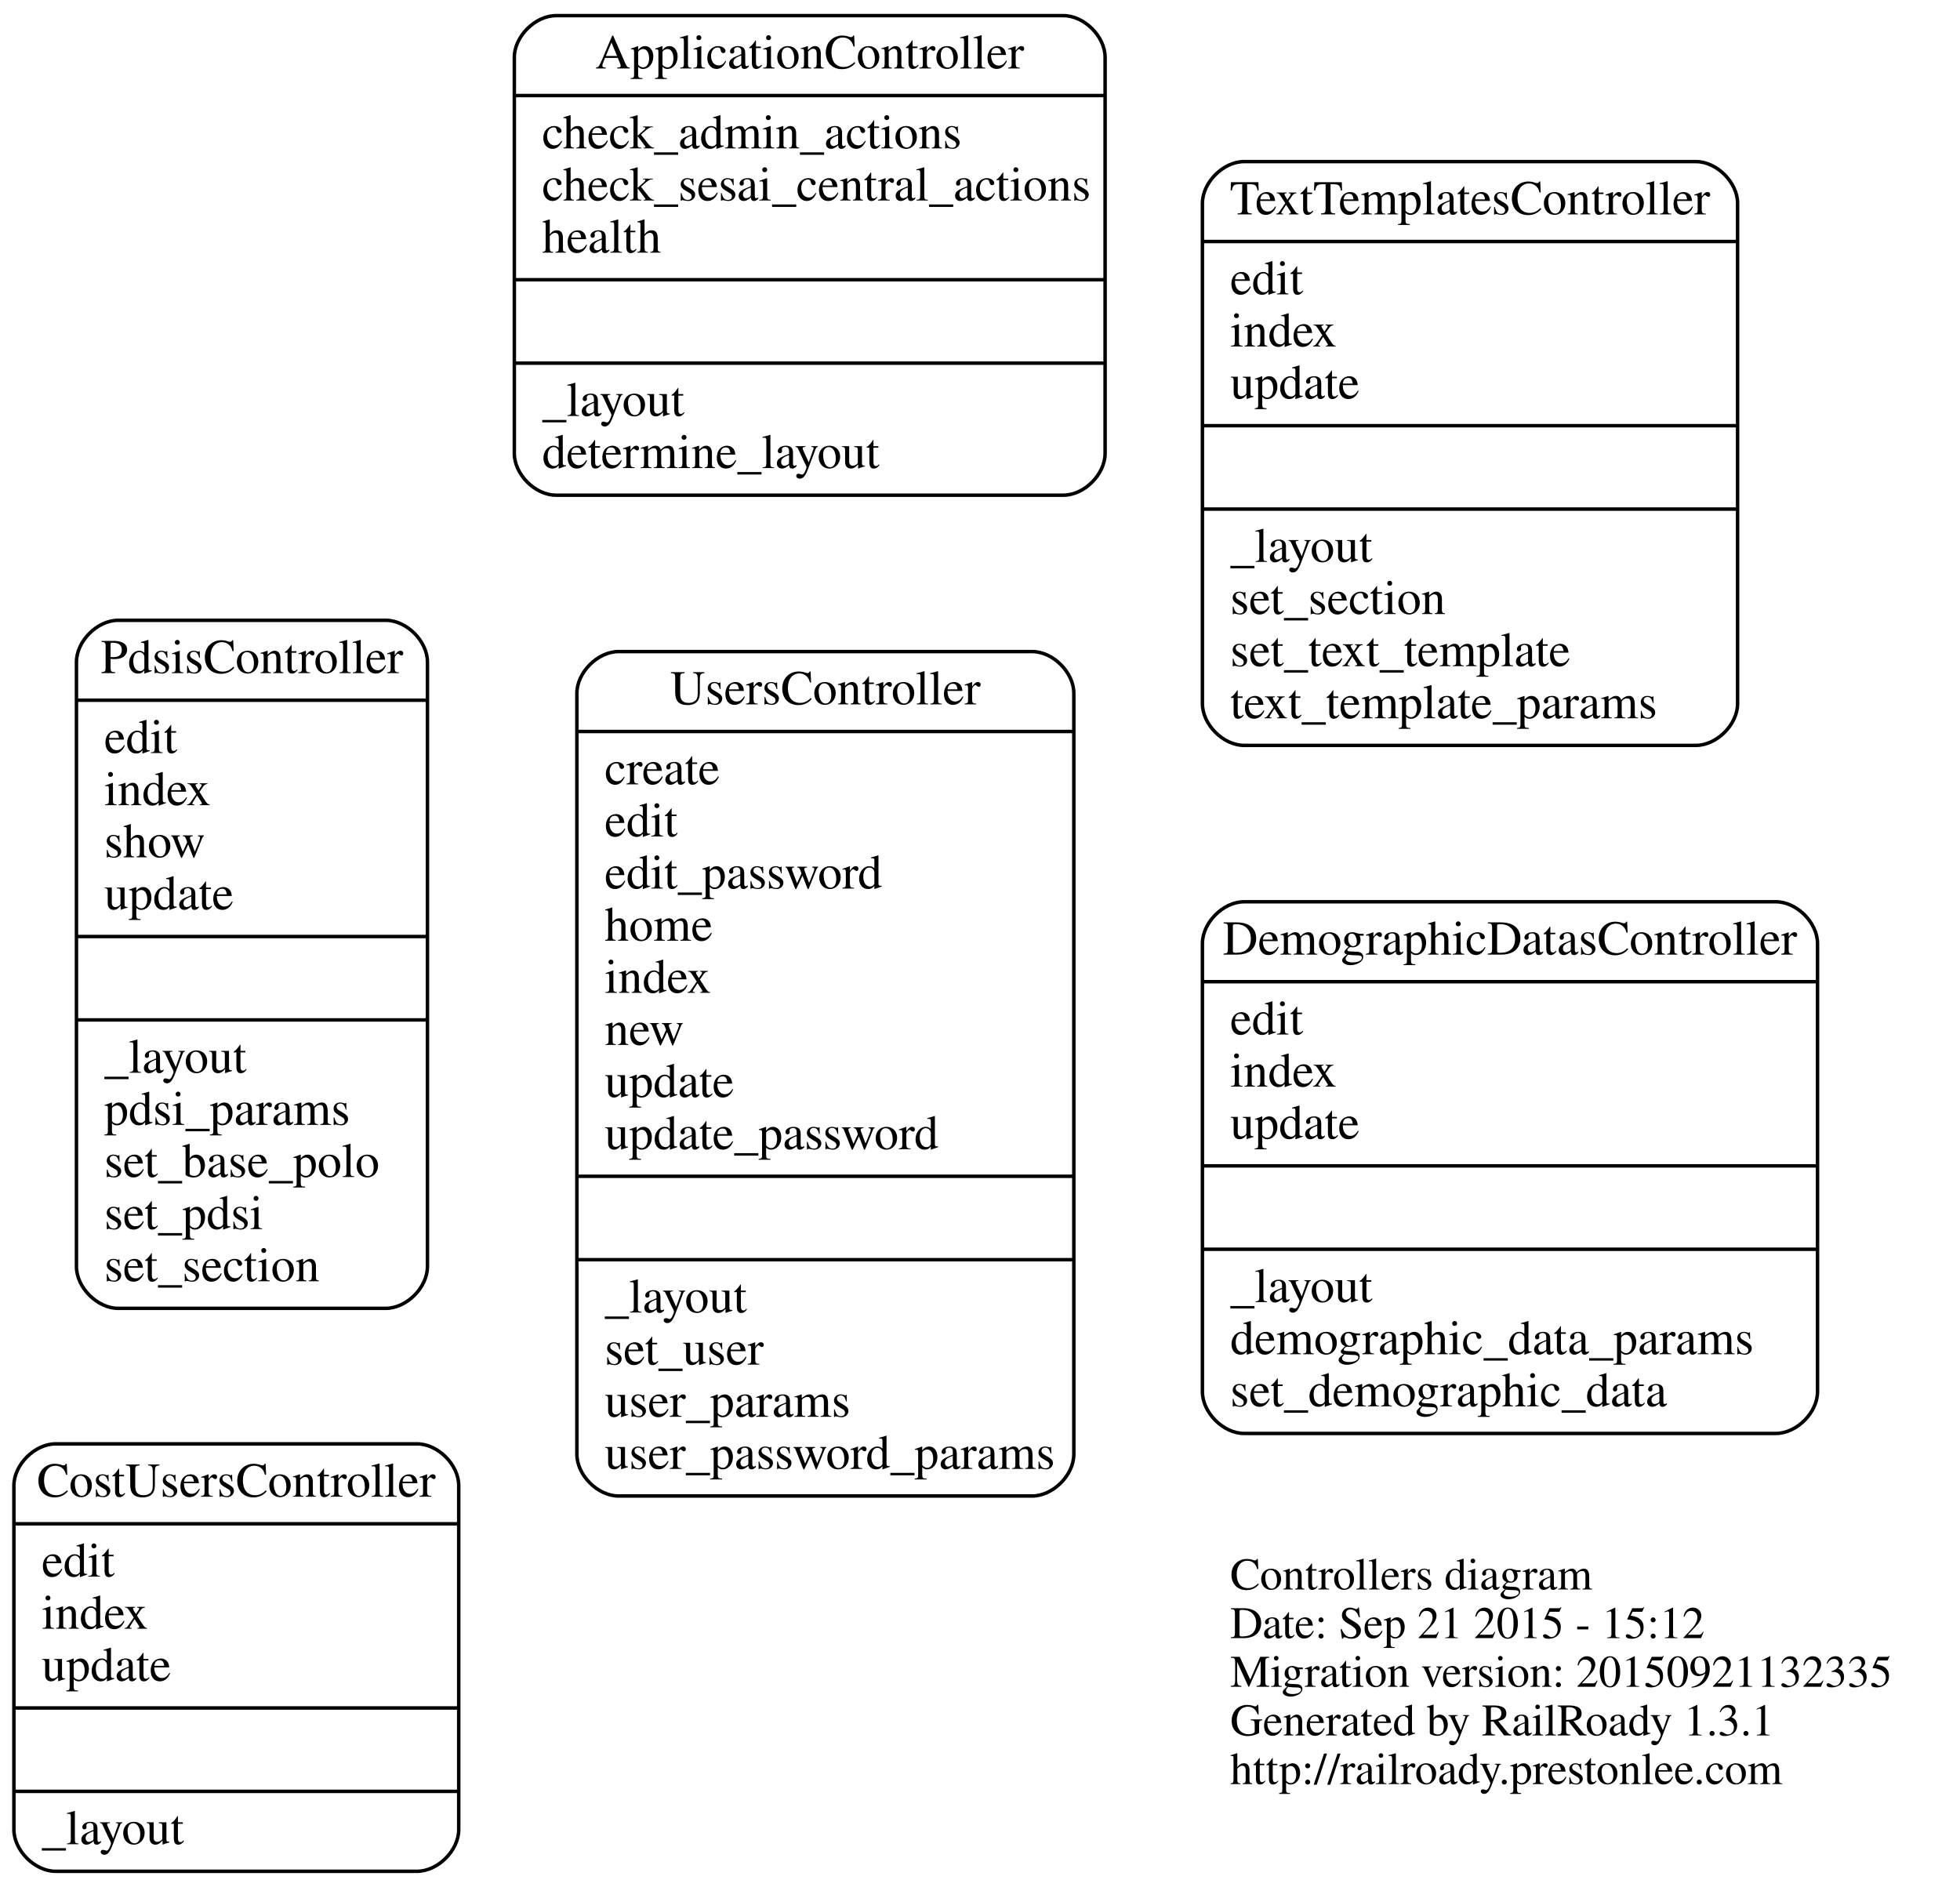
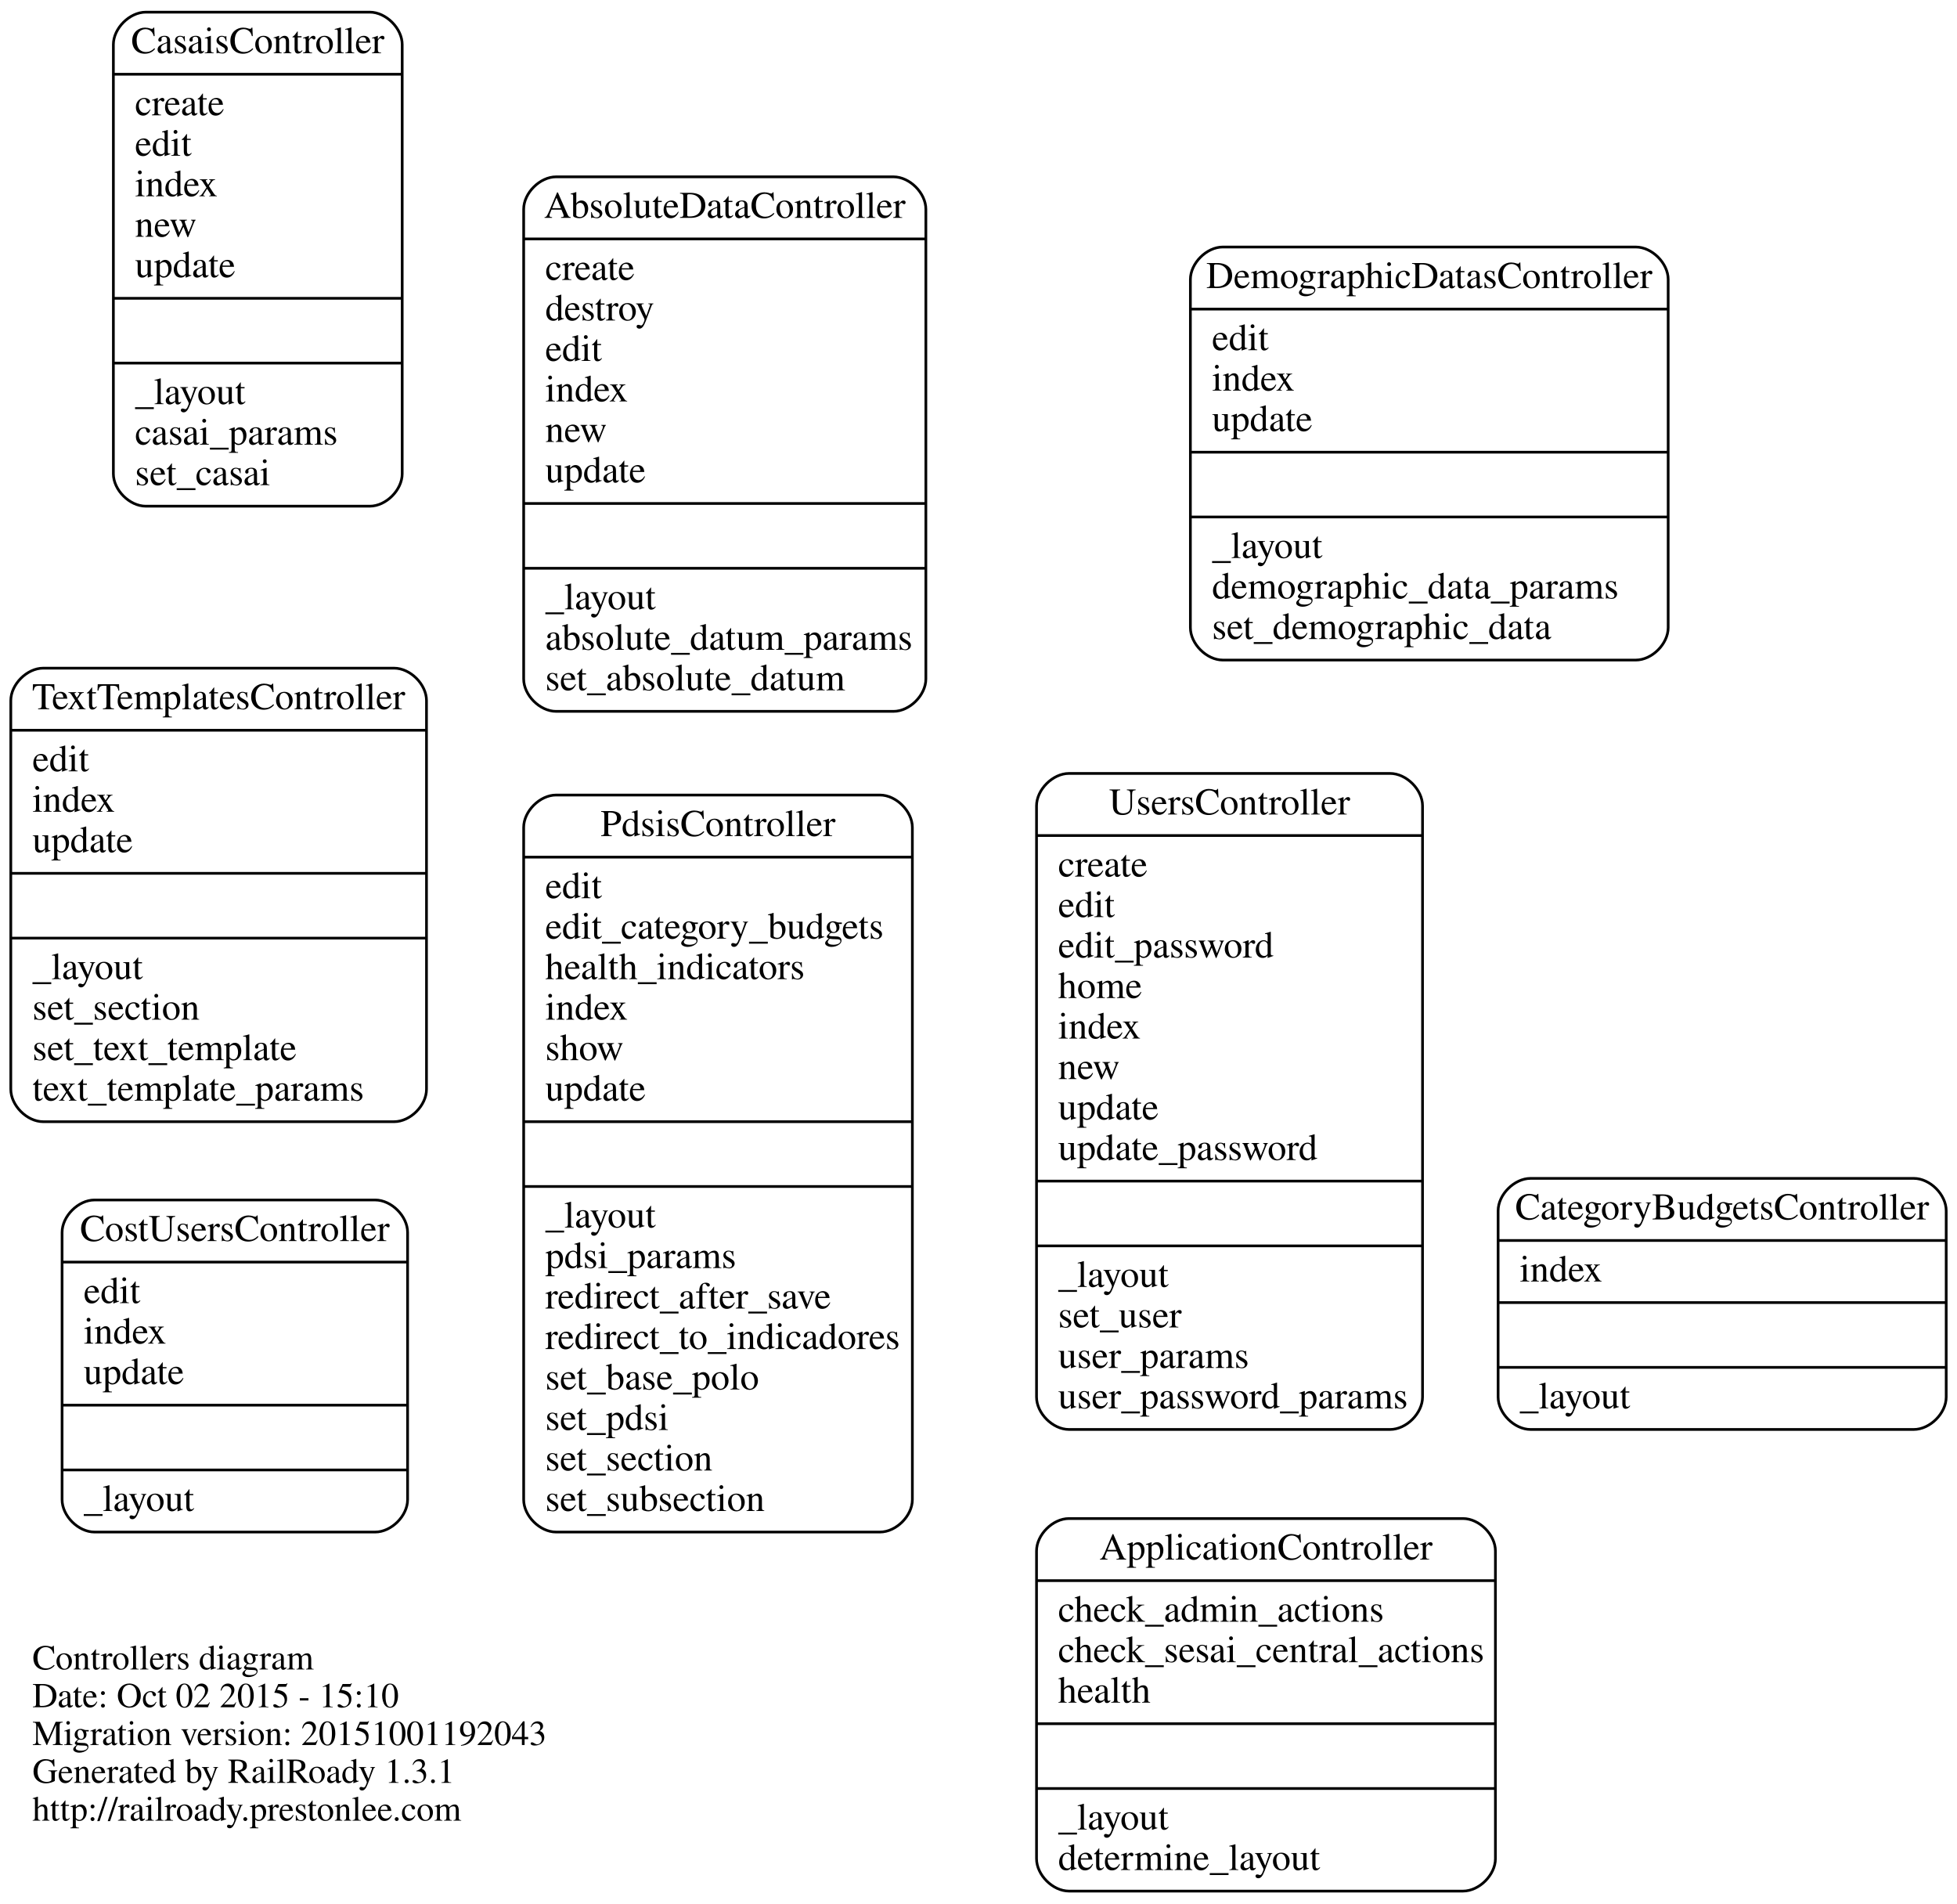
- <svg xmlns="http://www.w3.org/2000/svg" width="564pt" height="543pt" viewBox="0.00 0.00 564.00 543.00">
-   <g id="graph0" class="graph" transform="scale(1 1) rotate(0) translate(4 539)">
-     <polygon fill="none" stroke="none" points="-4,4 -4,-539 560,-539 560,4 -4,4" />
+ <svg xmlns="http://www.w3.org/2000/svg" width="725pt" height="705pt" viewBox="0.00 0.00 725.00 705.00">
+   <g id="graph0" class="graph" transform="scale(1 1) rotate(0) translate(4 701)">
+     <polygon fill="none" stroke="none" points="-4,4 -4,-701 721,-701 721,4 -4,4" />
    <g id="node1" class="node">
-       <text text-anchor="start" x="350" y="-81.6" font-family="Times,serif" font-size="13.00">Controllers diagram</text>
-       <text text-anchor="start" x="350" y="-67.6" font-family="Times,serif" font-size="13.00">Date: Sep 21 2015 - 15:12</text>
-       <text text-anchor="start" x="350" y="-53.6" font-family="Times,serif" font-size="13.00">Migration version: 20150921132335</text>
-       <text text-anchor="start" x="350" y="-39.6" font-family="Times,serif" font-size="13.00">Generated by RailRoady 1.3.1</text>
-       <text text-anchor="start" x="350" y="-25.6" font-family="Times,serif" font-size="13.00">http://railroady.prestonlee.com</text>
+       <text text-anchor="start" x="8" y="-82.6" font-family="Times,serif" font-size="13.00">Controllers diagram</text>
+       <text text-anchor="start" x="8" y="-68.6" font-family="Times,serif" font-size="13.00">Date: Oct 02 2015 - 15:10</text>
+       <text text-anchor="start" x="8" y="-54.6" font-family="Times,serif" font-size="13.00">Migration version: 20151001192043</text>
+       <text text-anchor="start" x="8" y="-40.6" font-family="Times,serif" font-size="13.00">Generated by RailRoady 1.3.1</text>
+       <text text-anchor="start" x="8" y="-26.6" font-family="Times,serif" font-size="13.00">http://railroady.prestonlee.com</text>
    </g>
    <g id="node2" class="node">
-       <path fill="none" stroke="black" d="M156,-396.5C156,-396.5 302,-396.5 302,-396.5 308,-396.5 314,-402.5 314,-408.5 314,-408.5 314,-522.5 314,-522.5 314,-528.5 308,-534.5 302,-534.5 302,-534.5 156,-534.5 156,-534.5 150,-534.5 144,-528.5 144,-522.5 144,-522.5 144,-408.5 144,-408.5 144,-402.5 150,-396.5 156,-396.5" />
-       <text text-anchor="middle" x="229" y="-519.3" font-family="Times,serif" font-size="14.00">ApplicationController</text>
-       <polyline fill="none" stroke="black" points="144,-511.5 314,-511.5 " />
-       <text text-anchor="start" x="152" y="-496.3" font-family="Times,serif" font-size="14.00">check_admin_actions</text>
-       <text text-anchor="start" x="152" y="-481.3" font-family="Times,serif" font-size="14.00">check_sesai_central_actions</text>
-       <text text-anchor="start" x="152" y="-466.3" font-family="Times,serif" font-size="14.00">health</text>
-       <polyline fill="none" stroke="black" points="144,-458.5 314,-458.5 " />
-       <polyline fill="none" stroke="black" points="144,-434.5 314,-434.5 " />
-       <text text-anchor="start" x="152" y="-419.3" font-family="Times,serif" font-size="14.00">_layout</text>
-       <text text-anchor="start" x="152" y="-404.3" font-family="Times,serif" font-size="14.00">determine_layout</text>
+       <path fill="none" stroke="black" d="M392,-0.5C392,-0.5 538,-0.5 538,-0.5 544,-0.5 550,-6.5 550,-12.5 550,-12.5 550,-126.5 550,-126.5 550,-132.5 544,-138.5 538,-138.5 538,-138.5 392,-138.5 392,-138.5 386,-138.5 380,-132.5 380,-126.5 380,-126.5 380,-12.5 380,-12.5 380,-6.5 386,-0.5 392,-0.5" />
+       <text text-anchor="middle" x="465" y="-123.3" font-family="Times,serif" font-size="14.00">ApplicationController</text>
+       <polyline fill="none" stroke="black" points="380,-115.5 550,-115.5 " />
+       <text text-anchor="start" x="388" y="-100.3" font-family="Times,serif" font-size="14.00">check_admin_actions</text>
+       <text text-anchor="start" x="388" y="-85.3" font-family="Times,serif" font-size="14.00">check_sesai_central_actions</text>
+       <text text-anchor="start" x="388" y="-70.3" font-family="Times,serif" font-size="14.00">health</text>
+       <polyline fill="none" stroke="black" points="380,-62.5 550,-62.5 " />
+       <polyline fill="none" stroke="black" points="380,-38.5 550,-38.5 " />
+       <text text-anchor="start" x="388" y="-23.3" font-family="Times,serif" font-size="14.00">_layout</text>
+       <text text-anchor="start" x="388" y="-8.3" font-family="Times,serif" font-size="14.00">determine_layout</text>
    </g>
    <g id="node3" class="node">
-       <path fill="none" stroke="black" d="M174,-108.5C174,-108.5 293,-108.5 293,-108.5 299,-108.5 305,-114.5 305,-120.5 305,-120.5 305,-339.5 305,-339.5 305,-345.5 299,-351.5 293,-351.5 293,-351.5 174,-351.5 174,-351.5 168,-351.5 162,-345.5 162,-339.5 162,-339.5 162,-120.5 162,-120.5 162,-114.5 168,-108.5 174,-108.5" />
-       <text text-anchor="middle" x="233.5" y="-336.3" font-family="Times,serif" font-size="14.00">UsersController</text>
-       <polyline fill="none" stroke="black" points="162,-328.5 305,-328.5 " />
-       <text text-anchor="start" x="170" y="-313.3" font-family="Times,serif" font-size="14.00">create</text>
-       <text text-anchor="start" x="170" y="-298.3" font-family="Times,serif" font-size="14.00">edit</text>
-       <text text-anchor="start" x="170" y="-283.3" font-family="Times,serif" font-size="14.00">edit_password</text>
-       <text text-anchor="start" x="170" y="-268.3" font-family="Times,serif" font-size="14.00">home</text>
-       <text text-anchor="start" x="170" y="-253.3" font-family="Times,serif" font-size="14.00">index</text>
-       <text text-anchor="start" x="170" y="-238.3" font-family="Times,serif" font-size="14.00">new</text>
-       <text text-anchor="start" x="170" y="-223.3" font-family="Times,serif" font-size="14.00">update</text>
-       <text text-anchor="start" x="170" y="-208.3" font-family="Times,serif" font-size="14.00">update_password</text>
-       <polyline fill="none" stroke="black" points="162,-200.5 305,-200.5 " />
-       <polyline fill="none" stroke="black" points="162,-176.5 305,-176.5 " />
-       <text text-anchor="start" x="170" y="-161.3" font-family="Times,serif" font-size="14.00">_layout</text>
-       <text text-anchor="start" x="170" y="-146.3" font-family="Times,serif" font-size="14.00">set_user</text>
-       <text text-anchor="start" x="170" y="-131.3" font-family="Times,serif" font-size="14.00">user_params</text>
-       <text text-anchor="start" x="170" y="-116.3" font-family="Times,serif" font-size="14.00">user_password_params</text>
+       <path fill="none" stroke="black" d="M50,-513.5C50,-513.5 133,-513.5 133,-513.5 139,-513.5 145,-519.5 145,-525.5 145,-525.5 145,-684.5 145,-684.5 145,-690.5 139,-696.5 133,-696.5 133,-696.5 50,-696.5 50,-696.5 44,-696.5 38,-690.5 38,-684.5 38,-684.5 38,-525.5 38,-525.5 38,-519.5 44,-513.5 50,-513.5" />
+       <text text-anchor="middle" x="91.5" y="-681.3" font-family="Times,serif" font-size="14.00">CasaisController</text>
+       <polyline fill="none" stroke="black" points="38,-673.5 145,-673.5 " />
+       <text text-anchor="start" x="46" y="-658.3" font-family="Times,serif" font-size="14.00">create</text>
+       <text text-anchor="start" x="46" y="-643.3" font-family="Times,serif" font-size="14.00">edit</text>
+       <text text-anchor="start" x="46" y="-628.3" font-family="Times,serif" font-size="14.00">index</text>
+       <text text-anchor="start" x="46" y="-613.3" font-family="Times,serif" font-size="14.00">new</text>
+       <text text-anchor="start" x="46" y="-598.3" font-family="Times,serif" font-size="14.00">update</text>
+       <polyline fill="none" stroke="black" points="38,-590.5 145,-590.5 " />
+       <polyline fill="none" stroke="black" points="38,-566.5 145,-566.5 " />
+       <text text-anchor="start" x="46" y="-551.3" font-family="Times,serif" font-size="14.00">_layout</text>
+       <text text-anchor="start" x="46" y="-536.3" font-family="Times,serif" font-size="14.00">casai_params</text>
+       <text text-anchor="start" x="46" y="-521.3" font-family="Times,serif" font-size="14.00">set_casai</text>
    </g>
    <g id="node4" class="node">
-       <path fill="none" stroke="black" d="M354,-126.5C354,-126.5 507,-126.5 507,-126.5 513,-126.5 519,-132.5 519,-138.5 519,-138.5 519,-267.5 519,-267.5 519,-273.5 513,-279.5 507,-279.5 507,-279.5 354,-279.5 354,-279.5 348,-279.5 342,-273.5 342,-267.5 342,-267.5 342,-138.5 342,-138.5 342,-132.5 348,-126.5 354,-126.5" />
-       <text text-anchor="middle" x="430.5" y="-264.3" font-family="Times,serif" font-size="14.00">DemographicDatasController</text>
-       <polyline fill="none" stroke="black" points="342,-256.5 519,-256.5 " />
-       <text text-anchor="start" x="350" y="-241.3" font-family="Times,serif" font-size="14.00">edit</text>
-       <text text-anchor="start" x="350" y="-226.3" font-family="Times,serif" font-size="14.00">index</text>
-       <text text-anchor="start" x="350" y="-211.3" font-family="Times,serif" font-size="14.00">update</text>
-       <polyline fill="none" stroke="black" points="342,-203.5 519,-203.5 " />
-       <polyline fill="none" stroke="black" points="342,-179.5 519,-179.5 " />
-       <text text-anchor="start" x="350" y="-164.3" font-family="Times,serif" font-size="14.00">_layout</text>
-       <text text-anchor="start" x="350" y="-149.3" font-family="Times,serif" font-size="14.00">demographic_data_params</text>
-       <text text-anchor="start" x="350" y="-134.3" font-family="Times,serif" font-size="14.00">set_demographic_data</text>
+       <path fill="none" stroke="black" d="M392,-171.5C392,-171.5 511,-171.5 511,-171.5 517,-171.5 523,-177.5 523,-183.5 523,-183.5 523,-402.5 523,-402.5 523,-408.5 517,-414.5 511,-414.5 511,-414.5 392,-414.5 392,-414.5 386,-414.5 380,-408.5 380,-402.5 380,-402.5 380,-183.5 380,-183.5 380,-177.5 386,-171.5 392,-171.5" />
+       <text text-anchor="middle" x="451.5" y="-399.3" font-family="Times,serif" font-size="14.00">UsersController</text>
+       <polyline fill="none" stroke="black" points="380,-391.5 523,-391.5 " />
+       <text text-anchor="start" x="388" y="-376.3" font-family="Times,serif" font-size="14.00">create</text>
+       <text text-anchor="start" x="388" y="-361.3" font-family="Times,serif" font-size="14.00">edit</text>
+       <text text-anchor="start" x="388" y="-346.3" font-family="Times,serif" font-size="14.00">edit_password</text>
+       <text text-anchor="start" x="388" y="-331.3" font-family="Times,serif" font-size="14.00">home</text>
+       <text text-anchor="start" x="388" y="-316.3" font-family="Times,serif" font-size="14.00">index</text>
+       <text text-anchor="start" x="388" y="-301.3" font-family="Times,serif" font-size="14.00">new</text>
+       <text text-anchor="start" x="388" y="-286.3" font-family="Times,serif" font-size="14.00">update</text>
+       <text text-anchor="start" x="388" y="-271.3" font-family="Times,serif" font-size="14.00">update_password</text>
+       <polyline fill="none" stroke="black" points="380,-263.5 523,-263.5 " />
+       <polyline fill="none" stroke="black" points="380,-239.5 523,-239.5 " />
+       <text text-anchor="start" x="388" y="-224.3" font-family="Times,serif" font-size="14.00">_layout</text>
+       <text text-anchor="start" x="388" y="-209.3" font-family="Times,serif" font-size="14.00">set_user</text>
+       <text text-anchor="start" x="388" y="-194.3" font-family="Times,serif" font-size="14.00">user_params</text>
+       <text text-anchor="start" x="388" y="-179.3" font-family="Times,serif" font-size="14.00">user_password_params</text>
    </g>
    <g id="node5" class="node">
-       <path fill="none" stroke="black" d="M354,-324.5C354,-324.5 484,-324.5 484,-324.5 490,-324.5 496,-330.5 496,-336.5 496,-336.5 496,-480.5 496,-480.5 496,-486.5 490,-492.5 484,-492.5 484,-492.5 354,-492.5 354,-492.5 348,-492.5 342,-486.5 342,-480.5 342,-480.5 342,-336.5 342,-336.5 342,-330.5 348,-324.5 354,-324.5" />
-       <text text-anchor="middle" x="419" y="-477.3" font-family="Times,serif" font-size="14.00">TextTemplatesController</text>
-       <polyline fill="none" stroke="black" points="342,-469.5 496,-469.5 " />
-       <text text-anchor="start" x="350" y="-454.3" font-family="Times,serif" font-size="14.00">edit</text>
-       <text text-anchor="start" x="350" y="-439.3" font-family="Times,serif" font-size="14.00">index</text>
-       <text text-anchor="start" x="350" y="-424.3" font-family="Times,serif" font-size="14.00">update</text>
-       <polyline fill="none" stroke="black" points="342,-416.5 496,-416.5 " />
-       <polyline fill="none" stroke="black" points="342,-392.5 496,-392.5 " />
-       <text text-anchor="start" x="350" y="-377.3" font-family="Times,serif" font-size="14.00">_layout</text>
-       <text text-anchor="start" x="350" y="-362.3" font-family="Times,serif" font-size="14.00">set_section</text>
-       <text text-anchor="start" x="350" y="-347.3" font-family="Times,serif" font-size="14.00">set_text_template</text>
-       <text text-anchor="start" x="350" y="-332.3" font-family="Times,serif" font-size="14.00">text_template_params</text>
+       <path fill="none" stroke="black" d="M563,-171.5C563,-171.5 705,-171.5 705,-171.5 711,-171.5 717,-177.5 717,-183.5 717,-183.5 717,-252.5 717,-252.5 717,-258.5 711,-264.5 705,-264.5 705,-264.5 563,-264.5 563,-264.5 557,-264.5 551,-258.5 551,-252.5 551,-252.5 551,-183.5 551,-183.5 551,-177.5 557,-171.5 563,-171.5" />
+       <text text-anchor="middle" x="634" y="-249.3" font-family="Times,serif" font-size="14.00">CategoryBudgetsController</text>
+       <polyline fill="none" stroke="black" points="551,-241.5 717,-241.5 " />
+       <text text-anchor="start" x="559" y="-226.3" font-family="Times,serif" font-size="14.00">index</text>
+       <polyline fill="none" stroke="black" points="551,-218.5 717,-218.5 " />
+       <polyline fill="none" stroke="black" points="551,-194.5 717,-194.5 " />
+       <text text-anchor="start" x="559" y="-179.3" font-family="Times,serif" font-size="14.00">_layout</text>
    </g>
    <g id="node6" class="node">
-       <path fill="none" stroke="black" d="M12,-0.5C12,-0.5 116,-0.5 116,-0.5 122,-0.5 128,-6.5 128,-12.5 128,-12.5 128,-111.5 128,-111.5 128,-117.5 122,-123.5 116,-123.5 116,-123.5 12,-123.5 12,-123.5 6,-123.5 0,-117.5 0,-111.5 0,-111.5 0,-12.5 0,-12.5 0,-6.5 6,-0.5 12,-0.5" />
-       <text text-anchor="middle" x="64" y="-108.3" font-family="Times,serif" font-size="14.00">CostUsersController</text>
-       <polyline fill="none" stroke="black" points="0,-100.5 128,-100.5 " />
-       <text text-anchor="start" x="8" y="-85.3" font-family="Times,serif" font-size="14.00">edit</text>
-       <text text-anchor="start" x="8" y="-70.3" font-family="Times,serif" font-size="14.00">index</text>
-       <text text-anchor="start" x="8" y="-55.3" font-family="Times,serif" font-size="14.00">update</text>
-       <polyline fill="none" stroke="black" points="0,-47.5 128,-47.5 " />
-       <polyline fill="none" stroke="black" points="0,-23.5 128,-23.5 " />
-       <text text-anchor="start" x="8" y="-8.3" font-family="Times,serif" font-size="14.00">_layout</text>
+       <path fill="none" stroke="black" d="M449,-456.5C449,-456.5 602,-456.5 602,-456.5 608,-456.5 614,-462.5 614,-468.5 614,-468.5 614,-597.5 614,-597.5 614,-603.5 608,-609.5 602,-609.5 602,-609.5 449,-609.5 449,-609.5 443,-609.5 437,-603.5 437,-597.5 437,-597.5 437,-468.5 437,-468.5 437,-462.5 443,-456.5 449,-456.5" />
+       <text text-anchor="middle" x="525.5" y="-594.3" font-family="Times,serif" font-size="14.00">DemographicDatasController</text>
+       <polyline fill="none" stroke="black" points="437,-586.5 614,-586.5 " />
+       <text text-anchor="start" x="445" y="-571.3" font-family="Times,serif" font-size="14.00">edit</text>
+       <text text-anchor="start" x="445" y="-556.3" font-family="Times,serif" font-size="14.00">index</text>
+       <text text-anchor="start" x="445" y="-541.3" font-family="Times,serif" font-size="14.00">update</text>
+       <polyline fill="none" stroke="black" points="437,-533.5 614,-533.5 " />
+       <polyline fill="none" stroke="black" points="437,-509.5 614,-509.5 " />
+       <text text-anchor="start" x="445" y="-494.3" font-family="Times,serif" font-size="14.00">_layout</text>
+       <text text-anchor="start" x="445" y="-479.3" font-family="Times,serif" font-size="14.00">demographic_data_params</text>
+       <text text-anchor="start" x="445" y="-464.3" font-family="Times,serif" font-size="14.00">set_demographic_data</text>
    </g>
    <g id="node7" class="node">
-       <path fill="none" stroke="black" d="M30,-162.5C30,-162.5 107,-162.5 107,-162.5 113,-162.5 119,-168.5 119,-174.5 119,-174.5 119,-348.5 119,-348.5 119,-354.5 113,-360.5 107,-360.5 107,-360.5 30,-360.5 30,-360.5 24,-360.5 18,-354.5 18,-348.5 18,-348.5 18,-174.5 18,-174.5 18,-168.5 24,-162.5 30,-162.5" />
-       <text text-anchor="middle" x="68.5" y="-345.3" font-family="Times,serif" font-size="14.00">PdsisController</text>
-       <polyline fill="none" stroke="black" points="18,-337.5 119,-337.5 " />
-       <text text-anchor="start" x="26" y="-322.3" font-family="Times,serif" font-size="14.00">edit</text>
-       <text text-anchor="start" x="26" y="-307.3" font-family="Times,serif" font-size="14.00">index</text>
-       <text text-anchor="start" x="26" y="-292.3" font-family="Times,serif" font-size="14.00">show</text>
-       <text text-anchor="start" x="26" y="-277.3" font-family="Times,serif" font-size="14.00">update</text>
-       <polyline fill="none" stroke="black" points="18,-269.5 119,-269.5 " />
-       <polyline fill="none" stroke="black" points="18,-245.5 119,-245.5 " />
-       <text text-anchor="start" x="26" y="-230.3" font-family="Times,serif" font-size="14.00">_layout</text>
-       <text text-anchor="start" x="26" y="-215.3" font-family="Times,serif" font-size="14.00">pdsi_params</text>
-       <text text-anchor="start" x="26" y="-200.3" font-family="Times,serif" font-size="14.00">set_base_polo</text>
-       <text text-anchor="start" x="26" y="-185.3" font-family="Times,serif" font-size="14.00">set_pdsi</text>
-       <text text-anchor="start" x="26" y="-170.3" font-family="Times,serif" font-size="14.00">set_section</text>
+       <path fill="none" stroke="black" d="M12,-285.5C12,-285.5 142,-285.5 142,-285.5 148,-285.5 154,-291.5 154,-297.5 154,-297.5 154,-441.5 154,-441.5 154,-447.5 148,-453.5 142,-453.5 142,-453.5 12,-453.5 12,-453.5 6,-453.5 0,-447.5 0,-441.5 0,-441.5 0,-297.5 0,-297.5 0,-291.5 6,-285.5 12,-285.5" />
+       <text text-anchor="middle" x="77" y="-438.3" font-family="Times,serif" font-size="14.00">TextTemplatesController</text>
+       <polyline fill="none" stroke="black" points="0,-430.5 154,-430.5 " />
+       <text text-anchor="start" x="8" y="-415.3" font-family="Times,serif" font-size="14.00">edit</text>
+       <text text-anchor="start" x="8" y="-400.3" font-family="Times,serif" font-size="14.00">index</text>
+       <text text-anchor="start" x="8" y="-385.3" font-family="Times,serif" font-size="14.00">update</text>
+       <polyline fill="none" stroke="black" points="0,-377.5 154,-377.5 " />
+       <polyline fill="none" stroke="black" points="0,-353.5 154,-353.5 " />
+       <text text-anchor="start" x="8" y="-338.3" font-family="Times,serif" font-size="14.00">_layout</text>
+       <text text-anchor="start" x="8" y="-323.3" font-family="Times,serif" font-size="14.00">set_section</text>
+       <text text-anchor="start" x="8" y="-308.3" font-family="Times,serif" font-size="14.00">set_text_template</text>
+       <text text-anchor="start" x="8" y="-293.3" font-family="Times,serif" font-size="14.00">text_template_params</text>
+     </g>
+     <g id="node8" class="node">
+       <path fill="none" stroke="black" d="M31,-133.5C31,-133.5 135,-133.5 135,-133.5 141,-133.5 147,-139.5 147,-145.5 147,-145.5 147,-244.5 147,-244.5 147,-250.5 141,-256.5 135,-256.5 135,-256.5 31,-256.5 31,-256.5 25,-256.5 19,-250.5 19,-244.5 19,-244.5 19,-145.5 19,-145.5 19,-139.5 25,-133.5 31,-133.5" />
+       <text text-anchor="middle" x="83" y="-241.3" font-family="Times,serif" font-size="14.00">CostUsersController</text>
+       <polyline fill="none" stroke="black" points="19,-233.5 147,-233.5 " />
+       <text text-anchor="start" x="27" y="-218.3" font-family="Times,serif" font-size="14.00">edit</text>
+       <text text-anchor="start" x="27" y="-203.3" font-family="Times,serif" font-size="14.00">index</text>
+       <text text-anchor="start" x="27" y="-188.3" font-family="Times,serif" font-size="14.00">update</text>
+       <polyline fill="none" stroke="black" points="19,-180.5 147,-180.5 " />
+       <polyline fill="none" stroke="black" points="19,-156.5 147,-156.5 " />
+       <text text-anchor="start" x="27" y="-141.3" font-family="Times,serif" font-size="14.00">_layout</text>
+     </g>
+     <g id="node9" class="node">
+       <path fill="none" stroke="black" d="M202,-437.5C202,-437.5 327,-437.5 327,-437.5 333,-437.5 339,-443.5 339,-449.5 339,-449.5 339,-623.5 339,-623.5 339,-629.5 333,-635.5 327,-635.5 327,-635.5 202,-635.5 202,-635.5 196,-635.5 190,-629.5 190,-623.5 190,-623.5 190,-449.5 190,-449.5 190,-443.5 196,-437.5 202,-437.5" />
+       <text text-anchor="middle" x="264.5" y="-620.3" font-family="Times,serif" font-size="14.00">AbsoluteDataController</text>
+       <polyline fill="none" stroke="black" points="190,-612.5 339,-612.5 " />
+       <text text-anchor="start" x="198" y="-597.3" font-family="Times,serif" font-size="14.00">create</text>
+       <text text-anchor="start" x="198" y="-582.3" font-family="Times,serif" font-size="14.00">destroy</text>
+       <text text-anchor="start" x="198" y="-567.3" font-family="Times,serif" font-size="14.00">edit</text>
+       <text text-anchor="start" x="198" y="-552.3" font-family="Times,serif" font-size="14.00">index</text>
+       <text text-anchor="start" x="198" y="-537.3" font-family="Times,serif" font-size="14.00">new</text>
+       <text text-anchor="start" x="198" y="-522.3" font-family="Times,serif" font-size="14.00">update</text>
+       <polyline fill="none" stroke="black" points="190,-514.5 339,-514.5 " />
+       <polyline fill="none" stroke="black" points="190,-490.5 339,-490.5 " />
+       <text text-anchor="start" x="198" y="-475.3" font-family="Times,serif" font-size="14.00">_layout</text>
+       <text text-anchor="start" x="198" y="-460.3" font-family="Times,serif" font-size="14.00">absolute_datum_params</text>
+       <text text-anchor="start" x="198" y="-445.3" font-family="Times,serif" font-size="14.00">set_absolute_datum</text>
+     </g>
+     <g id="node10" class="node">
+       <path fill="none" stroke="black" d="M202,-133.5C202,-133.5 322,-133.5 322,-133.5 328,-133.5 334,-139.5 334,-145.5 334,-145.5 334,-394.5 334,-394.5 334,-400.5 328,-406.5 322,-406.5 322,-406.5 202,-406.5 202,-406.5 196,-406.5 190,-400.5 190,-394.5 190,-394.5 190,-145.5 190,-145.5 190,-139.5 196,-133.5 202,-133.5" />
+       <text text-anchor="middle" x="262" y="-391.3" font-family="Times,serif" font-size="14.00">PdsisController</text>
+       <polyline fill="none" stroke="black" points="190,-383.5 334,-383.5 " />
+       <text text-anchor="start" x="198" y="-368.3" font-family="Times,serif" font-size="14.00">edit</text>
+       <text text-anchor="start" x="198" y="-353.3" font-family="Times,serif" font-size="14.00">edit_category_budgets</text>
+       <text text-anchor="start" x="198" y="-338.3" font-family="Times,serif" font-size="14.00">health_indicators</text>
+       <text text-anchor="start" x="198" y="-323.3" font-family="Times,serif" font-size="14.00">index</text>
+       <text text-anchor="start" x="198" y="-308.3" font-family="Times,serif" font-size="14.00">show</text>
+       <text text-anchor="start" x="198" y="-293.3" font-family="Times,serif" font-size="14.00">update</text>
+       <polyline fill="none" stroke="black" points="190,-285.5 334,-285.5 " />
+       <polyline fill="none" stroke="black" points="190,-261.5 334,-261.5 " />
+       <text text-anchor="start" x="198" y="-246.3" font-family="Times,serif" font-size="14.00">_layout</text>
+       <text text-anchor="start" x="198" y="-231.3" font-family="Times,serif" font-size="14.00">pdsi_params</text>
+       <text text-anchor="start" x="198" y="-216.3" font-family="Times,serif" font-size="14.00">redirect_after_save</text>
+       <text text-anchor="start" x="198" y="-201.3" font-family="Times,serif" font-size="14.00">redirect_to_indicadores</text>
+       <text text-anchor="start" x="198" y="-186.3" font-family="Times,serif" font-size="14.00">set_base_polo</text>
+       <text text-anchor="start" x="198" y="-171.3" font-family="Times,serif" font-size="14.00">set_pdsi</text>
+       <text text-anchor="start" x="198" y="-156.3" font-family="Times,serif" font-size="14.00">set_section</text>
+       <text text-anchor="start" x="198" y="-141.3" font-family="Times,serif" font-size="14.00">set_subsection</text>
    </g>
  </g>
</svg>
